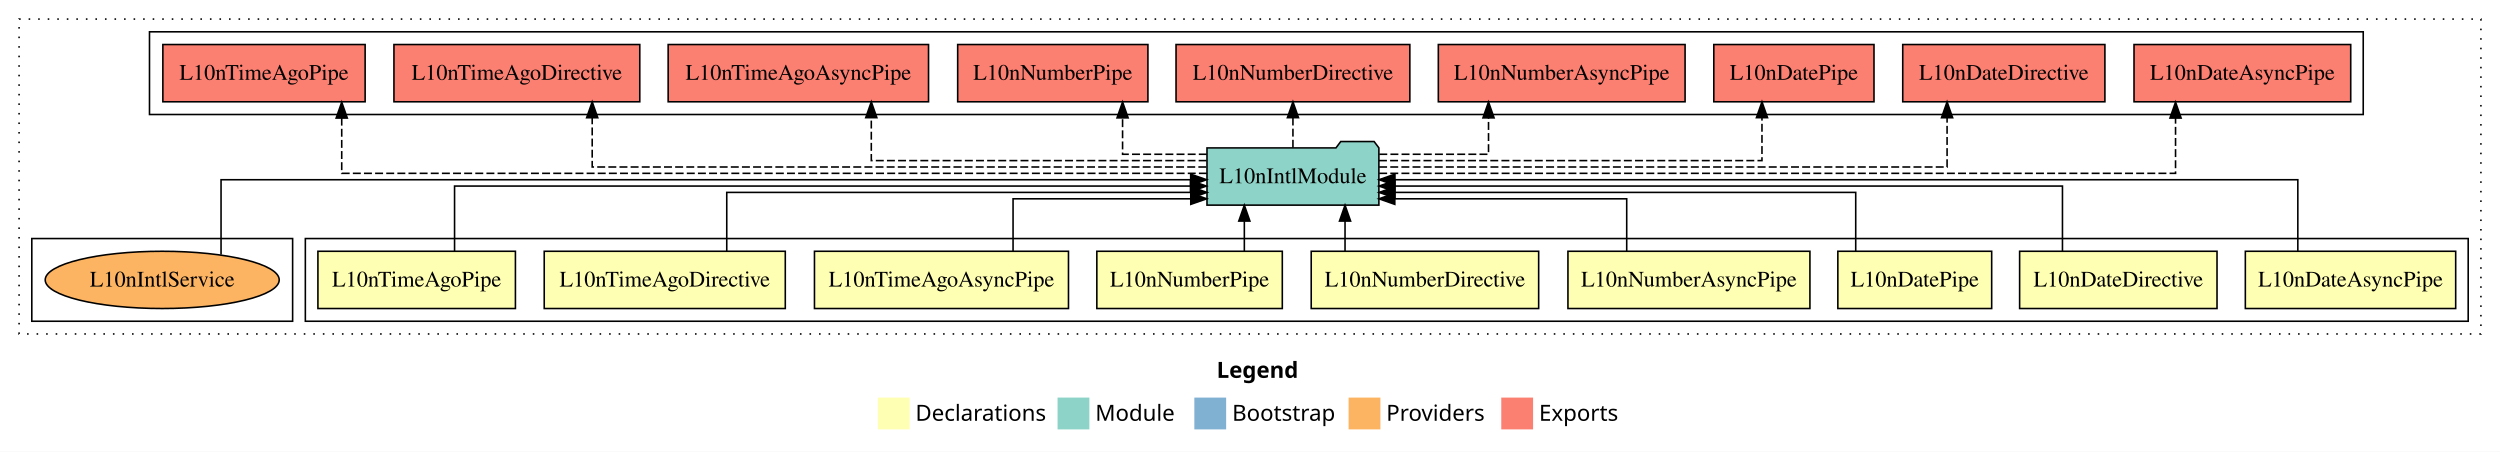
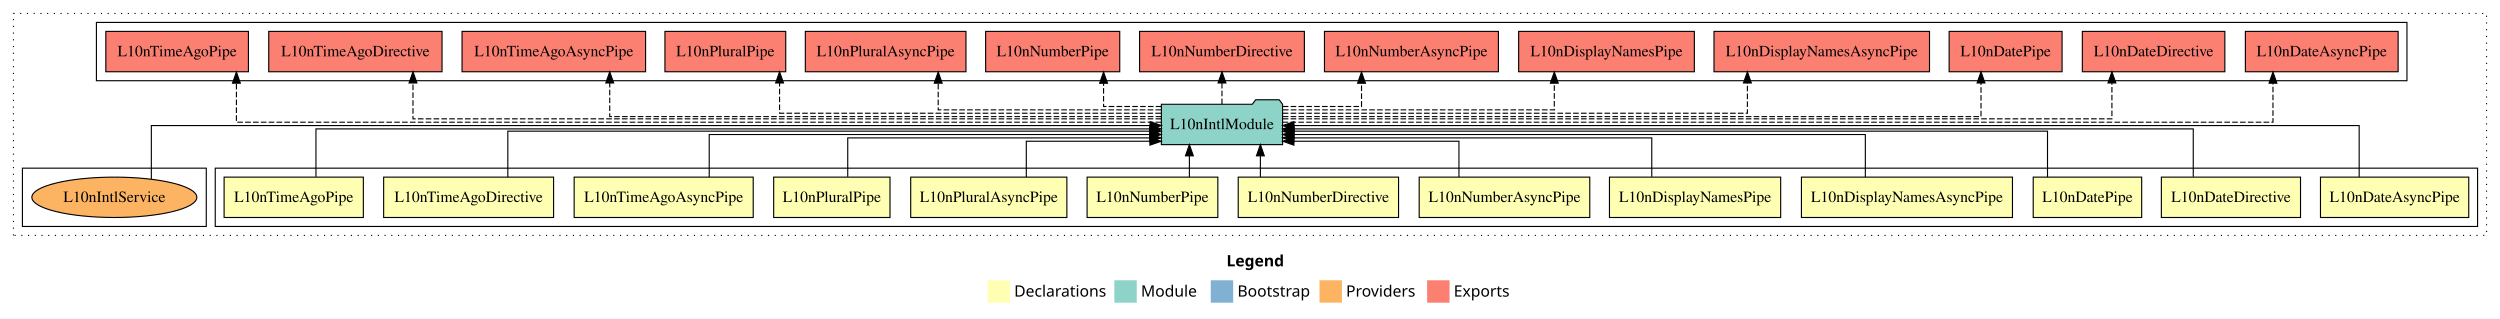
- <svg xmlns="http://www.w3.org/2000/svg" width="1572pt" height="284pt" viewBox="0.00 0.00 1572.00 284.00">
+ <svg xmlns="http://www.w3.org/2000/svg" width="2230pt" height="284pt" viewBox="0.00 0.00 2230.00 284.00">
  <g id="graph0" class="graph" transform="scale(1 1) rotate(0) translate(4 280)">
-     <polygon fill="#ffffff" stroke="transparent" points="-4,4 -4,-280 1568,-280 1568,4 -4,4" />
-     <text text-anchor="start" x="761.009" y="-42.4" font-family="sans-serif" font-weight="bold" font-size="14.00" fill="#000000">Legend</text>
-     <polygon fill="#ffffb3" stroke="transparent" points="548,-10 548,-30 568,-30 568,-10 548,-10" />
-     <text text-anchor="start" x="571.629" y="-15.4" font-family="sans-serif" font-size="14.00" fill="#000000">  Declarations</text>
-     <polygon fill="#8dd3c7" stroke="transparent" points="661,-10 661,-30 681,-30 681,-10 661,-10" />
-     <text text-anchor="start" x="684.725" y="-15.4" font-family="sans-serif" font-size="14.00" fill="#000000">  Module</text>
-     <polygon fill="#80b1d3" stroke="transparent" points="747,-10 747,-30 767,-30 767,-10 747,-10" />
-     <text text-anchor="start" x="770.781" y="-15.4" font-family="sans-serif" font-size="14.00" fill="#000000">  Bootstrap</text>
-     <polygon fill="#fdb462" stroke="transparent" points="844,-10 844,-30 864,-30 864,-10 844,-10" />
-     <text text-anchor="start" x="867.673" y="-15.4" font-family="sans-serif" font-size="14.00" fill="#000000">  Providers</text>
-     <polygon fill="#fb8072" stroke="transparent" points="940,-10 940,-30 960,-30 960,-10 940,-10" />
-     <text text-anchor="start" x="963.726" y="-15.4" font-family="sans-serif" font-size="14.00" fill="#000000">  Exports</text>
+     <polygon fill="white" stroke="transparent" points="-4,4 -4,-280 2226,-280 2226,4 -4,4" />
+     <text text-anchor="start" x="1090.01" y="-42.4" font-family="sans-serif" font-weight="bold" font-size="14.00">Legend</text>
+     <polygon fill="#ffffb3" stroke="transparent" points="877,-10 877,-30 897,-30 897,-10 877,-10" />
+     <text text-anchor="start" x="900.63" y="-15.4" font-family="sans-serif" font-size="14.00">  Declarations</text>
+     <polygon fill="#8dd3c7" stroke="transparent" points="990,-10 990,-30 1010,-30 1010,-10 990,-10" />
+     <text text-anchor="start" x="1013.73" y="-15.4" font-family="sans-serif" font-size="14.00">  Module</text>
+     <polygon fill="#80b1d3" stroke="transparent" points="1076,-10 1076,-30 1096,-30 1096,-10 1076,-10" />
+     <text text-anchor="start" x="1099.78" y="-15.4" font-family="sans-serif" font-size="14.00">  Bootstrap</text>
+     <polygon fill="#fdb462" stroke="transparent" points="1173,-10 1173,-30 1193,-30 1193,-10 1173,-10" />
+     <text text-anchor="start" x="1196.67" y="-15.4" font-family="sans-serif" font-size="14.00">  Providers</text>
+     <polygon fill="#fb8072" stroke="transparent" points="1269,-10 1269,-30 1289,-30 1289,-10 1269,-10" />
+     <text text-anchor="start" x="1292.73" y="-15.4" font-family="sans-serif" font-size="14.00">  Exports</text>
    <g id="clust1" class="cluster">
-       <polygon fill="none" stroke="#000000" stroke-dasharray="1,5" points="8,-70 8,-268 1556,-268 1556,-70 8,-70" />
+       <polygon fill="none" stroke="black" stroke-dasharray="1,5" points="8,-70 8,-268 2214,-268 2214,-70 8,-70" />
    </g>
    <g id="clust2" class="cluster">
-       <polygon fill="none" stroke="#000000" points="188,-78 188,-130 1548,-130 1548,-78 188,-78" />
-     </g>
-     <g id="clust13" class="cluster">
-       <polygon fill="none" stroke="#000000" points="90,-208 90,-260 1482,-260 1482,-208 90,-208" />
-     </g>
-     <g id="clust15" class="cluster">
-       <polygon fill="none" stroke="#000000" points="16,-78 16,-130 180,-130 180,-78 16,-78" />
+       <polygon fill="none" stroke="black" points="188,-78 188,-130 2206,-130 2206,-78 188,-78" />
+     </g>
+     <g id="clust17" class="cluster">
+       <polygon fill="none" stroke="black" points="82,-208 82,-260 2143,-260 2143,-208 82,-208" />
+     </g>
+     <g id="clust19" class="cluster">
+       <polygon fill="none" stroke="black" points="16,-78 16,-130 180,-130 180,-78 16,-78" />
    </g>
    <g id="node1" class="node">
-       <polygon fill="#ffffb3" stroke="#000000" points="1540.133,-122 1407.867,-122 1407.867,-86 1540.133,-86 1540.133,-122" />
-       <text text-anchor="middle" x="1474" y="-99.8" font-family="Times,serif" font-size="14.00" fill="#000000">L10nDateAsyncPipe</text>
+       <polygon fill="#ffffb3" stroke="black" points="2198.13,-122 2065.87,-122 2065.87,-86 2198.13,-86 2198.13,-122" />
+       <text text-anchor="middle" x="2132" y="-99.8" font-family="Times,serif" font-size="14.00">L10nDateAsyncPipe</text>
+     </g>
+     <g id="node14" class="node">
+       <polygon fill="#8dd3c7" stroke="black" points="1140.05,-187 1137.05,-191 1116.05,-191 1113.05,-187 1031.95,-187 1031.95,-151 1140.05,-151 1140.05,-187" />
+       <text text-anchor="middle" x="1086" y="-164.8" font-family="Times,serif" font-size="14.00">L10nIntlModule</text>
+     </g>
+     <g id="edge1" class="edge">
+       <path fill="none" stroke="black" d="M2100.38,-122.17C2100.38,-141.09 2100.38,-168 2100.38,-168 2100.38,-168 1150.18,-168 1150.18,-168" />
+       <polygon fill="black" stroke="black" points="1150.18,-164.5 1140.18,-168 1150.18,-171.5 1150.18,-164.5" />
+     </g>
+     <g id="node2" class="node">
+       <polygon fill="#ffffb3" stroke="black" points="2048.06,-122 1923.94,-122 1923.94,-86 2048.06,-86 2048.06,-122" />
+       <text text-anchor="middle" x="1986" y="-99.8" font-family="Times,serif" font-size="14.00">L10nDateDirective</text>
+     </g>
+     <g id="edge2" class="edge">
+       <path fill="none" stroke="black" d="M1952.38,-122.3C1952.38,-140.27 1952.38,-165 1952.38,-165 1952.38,-165 1150.2,-165 1150.2,-165" />
+       <polygon fill="black" stroke="black" points="1150.2,-161.5 1140.2,-165 1150.2,-168.5 1150.2,-161.5" />
+     </g>
+     <g id="node3" class="node">
+       <polygon fill="#ffffb3" stroke="black" points="1906.37,-122 1809.63,-122 1809.63,-86 1906.37,-86 1906.37,-122" />
+       <text text-anchor="middle" x="1858" y="-99.8" font-family="Times,serif" font-size="14.00">L10nDatePipe</text>
+     </g>
+     <g id="edge3" class="edge">
+       <path fill="none" stroke="black" d="M1822.38,-122.02C1822.38,-139.37 1822.38,-163 1822.38,-163 1822.38,-163 1150.15,-163 1150.15,-163" />
+       <polygon fill="black" stroke="black" points="1150.15,-159.5 1140.15,-163 1150.15,-166.5 1150.15,-159.5" />
+     </g>
+     <g id="node4" class="node">
+       <polygon fill="#ffffb3" stroke="black" points="1791.12,-122 1602.88,-122 1602.88,-86 1791.12,-86 1791.12,-122" />
+       <text text-anchor="middle" x="1697" y="-99.8" font-family="Times,serif" font-size="14.00">L10nDisplayNamesAsyncPipe</text>
+     </g>
+     <g id="edge4" class="edge">
+       <path fill="none" stroke="black" d="M1659.88,-122.03C1659.88,-138.4 1659.88,-160 1659.88,-160 1659.88,-160 1150.25,-160 1150.25,-160" />
+       <polygon fill="black" stroke="black" points="1150.25,-156.5 1140.25,-160 1150.25,-163.5 1150.25,-156.5" />
+     </g>
+     <g id="node5" class="node">
+       <polygon fill="#ffffb3" stroke="black" points="1584.36,-122 1431.64,-122 1431.64,-86 1584.36,-86 1584.36,-122" />
+       <text text-anchor="middle" x="1508" y="-99.8" font-family="Times,serif" font-size="14.00">L10nDisplayNamesPipe</text>
+     </g>
+     <g id="edge5" class="edge">
+       <path fill="none" stroke="black" d="M1469.38,-122.24C1469.38,-137.57 1469.38,-157 1469.38,-157 1469.38,-157 1150.12,-157 1150.12,-157" />
+       <polygon fill="black" stroke="black" points="1150.12,-153.5 1140.12,-157 1150.12,-160.5 1150.12,-153.5" />
+     </g>
+     <g id="node6" class="node">
+       <polygon fill="#ffffb3" stroke="black" points="1414.08,-122 1261.92,-122 1261.92,-86 1414.08,-86 1414.08,-122" />
+       <text text-anchor="middle" x="1338" y="-99.8" font-family="Times,serif" font-size="14.00">L10nNumberAsyncPipe</text>
+     </g>
+     <g id="edge6" class="edge">
+       <path fill="none" stroke="black" d="M1297.38,-122.05C1297.38,-136.37 1297.38,-154 1297.38,-154 1297.38,-154 1150.16,-154 1150.16,-154" />
+       <polygon fill="black" stroke="black" points="1150.16,-150.5 1140.16,-154 1150.16,-157.5 1150.16,-150.5" />
+     </g>
+     <g id="node7" class="node">
+       <polygon fill="#ffffb3" stroke="black" points="1243.51,-122 1100.49,-122 1100.49,-86 1243.51,-86 1243.51,-122" />
+       <text text-anchor="middle" x="1172" y="-99.8" font-family="Times,serif" font-size="14.00">L10nNumberDirective</text>
+     </g>
+     <g id="edge7" class="edge">
+       <path fill="none" stroke="black" d="M1120.26,-122.11C1120.26,-122.11 1120.26,-140.99 1120.26,-140.99" />
+       <polygon fill="black" stroke="black" points="1116.76,-140.99 1120.26,-150.99 1123.76,-140.99 1116.76,-140.99" />
+     </g>
+     <g id="node8" class="node">
+       <polygon fill="#ffffb3" stroke="black" points="1082.31,-122 965.69,-122 965.69,-86 1082.31,-86 1082.31,-122" />
+       <text text-anchor="middle" x="1024" y="-99.8" font-family="Times,serif" font-size="14.00">L10nNumberPipe</text>
+     </g>
+     <g id="edge8" class="edge">
+       <path fill="none" stroke="black" d="M1056.94,-122.11C1056.94,-122.11 1056.94,-140.99 1056.94,-140.99" />
+       <polygon fill="black" stroke="black" points="1053.44,-140.99 1056.94,-150.99 1060.44,-140.99 1053.44,-140.99" />
+     </g>
+     <g id="node9" class="node">
+       <polygon fill="#ffffb3" stroke="black" points="947.65,-122 808.35,-122 808.35,-86 947.65,-86 947.65,-122" />
+       <text text-anchor="middle" x="878" y="-99.8" font-family="Times,serif" font-size="14.00">L10nPluralAsyncPipe</text>
+     </g>
+     <g id="edge9" class="edge">
+       <path fill="none" stroke="black" d="M911.46,-122.05C911.46,-136.37 911.46,-154 911.46,-154 911.46,-154 1021.73,-154 1021.73,-154" />
+       <polygon fill="black" stroke="black" points="1021.73,-157.5 1031.73,-154 1021.73,-150.5 1021.73,-157.5" />
    </g>
    <g id="node10" class="node">
-       <polygon fill="#8dd3c7" stroke="#000000" points="863.045,-187 860.045,-191 839.045,-191 836.045,-187 754.955,-187 754.955,-151 863.045,-151 863.045,-187" />
-       <text text-anchor="middle" x="809" y="-164.8" font-family="Times,serif" font-size="14.00" fill="#000000">L10nIntlModule</text>
-     </g>
-     <g id="edge1" class="edge">
-       <path fill="none" stroke="#000000" d="M1440.875,-122.222C1440.875,-140.828 1440.875,-167 1440.875,-167 1440.875,-167 873.146,-167 873.146,-167" />
-       <polygon fill="#000000" stroke="#000000" points="873.146,-163.5 863.146,-167 873.146,-170.5 873.146,-163.5" />
-     </g>
-     <g id="node2" class="node">
-       <polygon fill="#ffffb3" stroke="#000000" points="1390.062,-122 1265.938,-122 1265.938,-86 1390.062,-86 1390.062,-122" />
-       <text text-anchor="middle" x="1328" y="-99.8" font-family="Times,serif" font-size="14.00" fill="#000000">L10nDateDirective</text>
-     </g>
-     <g id="edge2" class="edge">
-       <path fill="none" stroke="#000000" d="M1292.875,-122.022C1292.875,-139.373 1292.875,-163 1292.875,-163 1292.875,-163 873.098,-163 873.098,-163" />
-       <polygon fill="#000000" stroke="#000000" points="873.098,-159.5 863.098,-163 873.098,-166.5 873.098,-159.5" />
-     </g>
-     <g id="node3" class="node">
-       <polygon fill="#ffffb3" stroke="#000000" points="1248.367,-122 1151.633,-122 1151.633,-86 1248.367,-86 1248.367,-122" />
-       <text text-anchor="middle" x="1200" y="-99.8" font-family="Times,serif" font-size="14.00" fill="#000000">L10nDatePipe</text>
-     </g>
-     <g id="edge3" class="edge">
-       <path fill="none" stroke="#000000" d="M1162.875,-122.009C1162.875,-138.049 1162.875,-159 1162.875,-159 1162.875,-159 873.131,-159 873.131,-159" />
-       <polygon fill="#000000" stroke="#000000" points="873.131,-155.5 863.131,-159 873.131,-162.5 873.131,-155.5" />
-     </g>
-     <g id="node4" class="node">
-       <polygon fill="#ffffb3" stroke="#000000" points="1134.079,-122 981.921,-122 981.921,-86 1134.079,-86 1134.079,-122" />
-       <text text-anchor="middle" x="1058" y="-99.8" font-family="Times,serif" font-size="14.00" fill="#000000">L10nNumberAsyncPipe</text>
-     </g>
-     <g id="edge4" class="edge">
-       <path fill="none" stroke="#000000" d="M1018.875,-122.124C1018.875,-136.783 1018.875,-155 1018.875,-155 1018.875,-155 873.048,-155 873.048,-155" />
-       <polygon fill="#000000" stroke="#000000" points="873.048,-151.5 863.048,-155 873.048,-158.5 873.048,-151.5" />
-     </g>
-     <g id="node5" class="node">
-       <polygon fill="#ffffb3" stroke="#000000" points="963.509,-122 820.491,-122 820.491,-86 963.509,-86 963.509,-122" />
-       <text text-anchor="middle" x="892" y="-99.8" font-family="Times,serif" font-size="14.00" fill="#000000">L10nNumberDirective</text>
-     </g>
-     <g id="edge5" class="edge">
-       <path fill="none" stroke="#000000" d="M841.759,-122.106C841.759,-122.106 841.759,-140.991 841.759,-140.991" />
-       <polygon fill="#000000" stroke="#000000" points="838.259,-140.991 841.759,-150.991 845.259,-140.991 838.259,-140.991" />
-     </g>
-     <g id="node6" class="node">
-       <polygon fill="#ffffb3" stroke="#000000" points="802.313,-122 685.687,-122 685.687,-86 802.313,-86 802.313,-122" />
-       <text text-anchor="middle" x="744" y="-99.8" font-family="Times,serif" font-size="14.00" fill="#000000">L10nNumberPipe</text>
-     </g>
-     <g id="edge6" class="edge">
-       <path fill="none" stroke="#000000" d="M778.442,-122.106C778.442,-122.106 778.442,-140.991 778.442,-140.991" />
-       <polygon fill="#000000" stroke="#000000" points="774.942,-140.991 778.442,-150.991 781.942,-140.991 774.942,-140.991" />
-     </g>
-     <g id="node7" class="node">
-       <polygon fill="#ffffb3" stroke="#000000" points="667.861,-122 508.139,-122 508.139,-86 667.861,-86 667.861,-122" />
-       <text text-anchor="middle" x="588" y="-99.8" font-family="Times,serif" font-size="14.00" fill="#000000">L10nTimeAgoAsyncPipe</text>
-     </g>
-     <g id="edge7" class="edge">
-       <path fill="none" stroke="#000000" d="M633.012,-122.124C633.012,-136.783 633.012,-155 633.012,-155 633.012,-155 744.762,-155 744.762,-155" />
-       <polygon fill="#000000" stroke="#000000" points="744.762,-158.5 754.762,-155 744.762,-151.5 744.762,-158.5" />
-     </g>
-     <g id="node8" class="node">
-       <polygon fill="#ffffb3" stroke="#000000" points="489.791,-122 338.209,-122 338.209,-86 489.791,-86 489.791,-122" />
-       <text text-anchor="middle" x="414" y="-99.8" font-family="Times,serif" font-size="14.00" fill="#000000">L10nTimeAgoDirective</text>
-     </g>
-     <g id="edge8" class="edge">
-       <path fill="none" stroke="#000000" d="M452.982,-122.009C452.982,-138.049 452.982,-159 452.982,-159 452.982,-159 744.929,-159 744.929,-159" />
-       <polygon fill="#000000" stroke="#000000" points="744.929,-162.5 754.929,-159 744.928,-155.5 744.929,-162.5" />
-     </g>
-     <g id="node9" class="node">
-       <polygon fill="#ffffb3" stroke="#000000" points="320.095,-122 195.905,-122 195.905,-86 320.095,-86 320.095,-122" />
-       <text text-anchor="middle" x="258" y="-99.8" font-family="Times,serif" font-size="14.00" fill="#000000">L10nTimeAgoPipe</text>
-     </g>
-     <g id="edge9" class="edge">
-       <path fill="none" stroke="#000000" d="M281.826,-122.022C281.826,-139.373 281.826,-163 281.826,-163 281.826,-163 744.569,-163 744.569,-163" />
-       <polygon fill="#000000" stroke="#000000" points="744.569,-166.5 754.569,-163 744.569,-159.5 744.569,-166.5" />
+       <polygon fill="#ffffb3" stroke="black" points="789.88,-122 686.12,-122 686.12,-86 789.88,-86 789.88,-122" />
+       <text text-anchor="middle" x="738" y="-99.8" font-family="Times,serif" font-size="14.00">L10nPluralPipe</text>
+     </g>
+     <g id="edge10" class="edge">
+       <path fill="none" stroke="black" d="M752.18,-122.24C752.18,-137.57 752.18,-157 752.18,-157 752.18,-157 1021.62,-157 1021.62,-157" />
+       <polygon fill="black" stroke="black" points="1021.62,-160.5 1031.62,-157 1021.62,-153.5 1021.62,-160.5" />
    </g>
    <g id="node11" class="node">
-       <polygon fill="#fb8072" stroke="#000000" points="1474.133,-252 1337.867,-252 1337.867,-216 1474.133,-216 1474.133,-252" />
-       <text text-anchor="middle" x="1406" y="-229.8" font-family="Times,serif" font-size="14.00" fill="#000000">L10nDateAsyncPipe </text>
-     </g>
-     <g id="edge10" class="edge">
-       <path fill="none" stroke="#000000" stroke-dasharray="5,2" d="M863.225,-171C1002.872,-171 1363.982,-171 1363.982,-171 1363.982,-171 1363.982,-205.778 1363.982,-205.778" />
-       <polygon fill="#000000" stroke="#000000" points="1360.482,-205.778 1363.982,-215.778 1367.482,-205.778 1360.482,-205.778" />
+       <polygon fill="#ffffb3" stroke="black" points="667.86,-122 508.14,-122 508.14,-86 667.86,-86 667.86,-122" />
+       <text text-anchor="middle" x="588" y="-99.8" font-family="Times,serif" font-size="14.00">L10nTimeAgoAsyncPipe</text>
+     </g>
+     <g id="edge11" class="edge">
+       <path fill="none" stroke="black" d="M628.62,-122.03C628.62,-138.4 628.62,-160 628.62,-160 628.62,-160 1021.74,-160 1021.74,-160" />
+       <polygon fill="black" stroke="black" points="1021.74,-163.5 1031.74,-160 1021.74,-156.5 1021.74,-163.5" />
    </g>
    <g id="node12" class="node">
-       <polygon fill="#fb8072" stroke="#000000" points="1319.563,-252 1192.437,-252 1192.437,-216 1319.563,-216 1319.563,-252" />
-       <text text-anchor="middle" x="1256" y="-229.8" font-family="Times,serif" font-size="14.00" fill="#000000">L10nDateDirective </text>
-     </g>
-     <g id="edge11" class="edge">
-       <path fill="none" stroke="#000000" stroke-dasharray="5,2" d="M863.197,-175C974.89,-175 1220.326,-175 1220.326,-175 1220.326,-175 1220.326,-205.977 1220.326,-205.977" />
-       <polygon fill="#000000" stroke="#000000" points="1216.826,-205.977 1220.326,-215.977 1223.826,-205.977 1216.826,-205.977" />
+       <polygon fill="#ffffb3" stroke="black" points="489.79,-122 338.21,-122 338.21,-86 489.79,-86 489.79,-122" />
+       <text text-anchor="middle" x="414" y="-99.8" font-family="Times,serif" font-size="14.00">L10nTimeAgoDirective</text>
+     </g>
+     <g id="edge12" class="edge">
+       <path fill="none" stroke="black" d="M448.98,-122.02C448.98,-139.37 448.98,-163 448.98,-163 448.98,-163 1021.69,-163 1021.69,-163" />
+       <polygon fill="black" stroke="black" points="1021.69,-166.5 1031.69,-163 1021.69,-159.5 1021.69,-166.5" />
    </g>
    <g id="node13" class="node">
-       <polygon fill="#fb8072" stroke="#000000" points="1174.368,-252 1073.632,-252 1073.632,-216 1174.368,-216 1174.368,-252" />
-       <text text-anchor="middle" x="1124" y="-229.8" font-family="Times,serif" font-size="14.00" fill="#000000">L10nDatePipe </text>
-     </g>
-     <g id="edge12" class="edge">
-       <path fill="none" stroke="#000000" stroke-dasharray="5,2" d="M863.094,-179C948.237,-179 1103.928,-179 1103.928,-179 1103.928,-179 1103.928,-205.991 1103.928,-205.991" />
-       <polygon fill="#000000" stroke="#000000" points="1100.428,-205.991 1103.928,-215.991 1107.428,-205.991 1100.428,-205.991" />
-     </g>
-     <g id="node14" class="node">
-       <polygon fill="#fb8072" stroke="#000000" points="1055.579,-252 900.421,-252 900.421,-216 1055.579,-216 1055.579,-252" />
-       <text text-anchor="middle" x="978" y="-229.8" font-family="Times,serif" font-size="14.00" fill="#000000">L10nNumberAsyncPipe </text>
+       <polygon fill="#ffffb3" stroke="black" points="320.1,-122 195.9,-122 195.9,-86 320.1,-86 320.1,-122" />
+       <text text-anchor="middle" x="258" y="-99.8" font-family="Times,serif" font-size="14.00">L10nTimeAgoPipe</text>
    </g>
    <g id="edge13" class="edge">
-       <path fill="none" stroke="#000000" stroke-dasharray="5,2" d="M863.3,-183C896.245,-183 931.982,-183 931.982,-183 931.982,-183 931.982,-205.876 931.982,-205.876" />
-       <polygon fill="#000000" stroke="#000000" points="928.482,-205.876 931.982,-215.876 935.482,-205.876 928.482,-205.876" />
+       <path fill="none" stroke="black" d="M277.83,-122.3C277.83,-140.27 277.83,-165 277.83,-165 277.83,-165 1021.72,-165 1021.72,-165" />
+       <polygon fill="black" stroke="black" points="1021.72,-168.5 1031.72,-165 1021.72,-161.5 1021.72,-168.5" />
    </g>
    <g id="node15" class="node">
-       <polygon fill="#fb8072" stroke="#000000" points="882.508,-252 735.492,-252 735.492,-216 882.508,-216 882.508,-252" />
-       <text text-anchor="middle" x="809" y="-229.8" font-family="Times,serif" font-size="14.00" fill="#000000">L10nNumberDirective </text>
+       <polygon fill="#fb8072" stroke="black" points="2135.13,-252 1998.87,-252 1998.87,-216 2135.13,-216 2135.13,-252" />
+       <text text-anchor="middle" x="2067" y="-229.8" font-family="Times,serif" font-size="14.00">L10nDateAsyncPipe </text>
    </g>
    <g id="edge14" class="edge">
-       <path fill="none" stroke="#000000" stroke-dasharray="5,2" d="M809,-187.106C809,-187.106 809,-205.991 809,-205.991" />
-       <polygon fill="#000000" stroke="#000000" points="805.5,-205.991 809,-215.991 812.5,-205.991 805.5,-205.991" />
+       <path fill="none" stroke="black" stroke-dasharray="5,2" d="M1140.11,-171C1339.76,-171 2023.48,-171 2023.48,-171 2023.48,-171 2023.48,-205.78 2023.48,-205.78" />
+       <polygon fill="black" stroke="black" points="2019.98,-205.78 2023.48,-215.78 2026.98,-205.78 2019.98,-205.78" />
    </g>
    <g id="node16" class="node">
-       <polygon fill="#fb8072" stroke="#000000" points="717.813,-252 598.187,-252 598.187,-216 717.813,-216 717.813,-252" />
-       <text text-anchor="middle" x="658" y="-229.8" font-family="Times,serif" font-size="14.00" fill="#000000">L10nNumberPipe </text>
+       <polygon fill="#fb8072" stroke="black" points="1980.56,-252 1853.44,-252 1853.44,-216 1980.56,-216 1980.56,-252" />
+       <text text-anchor="middle" x="1917" y="-229.8" font-family="Times,serif" font-size="14.00">L10nDateDirective </text>
    </g>
    <g id="edge15" class="edge">
-       <path fill="none" stroke="#000000" stroke-dasharray="5,2" d="M754.81,-183C728.239,-183 701.875,-183 701.875,-183 701.875,-183 701.875,-205.876 701.875,-205.876" />
-       <polygon fill="#000000" stroke="#000000" points="698.375,-205.876 701.875,-215.876 705.375,-205.876 698.375,-205.876" />
+       <path fill="none" stroke="black" stroke-dasharray="5,2" d="M1140.25,-174C1319.26,-174 1879.83,-174 1879.83,-174 1879.83,-174 1879.83,-206 1879.83,-206" />
+       <polygon fill="black" stroke="black" points="1876.33,-206 1879.83,-216 1883.33,-206 1876.33,-206" />
    </g>
    <g id="node17" class="node">
-       <polygon fill="#fb8072" stroke="#000000" points="579.862,-252 416.138,-252 416.138,-216 579.862,-216 579.862,-252" />
-       <text text-anchor="middle" x="498" y="-229.8" font-family="Times,serif" font-size="14.00" fill="#000000">L10nTimeAgoAsyncPipe </text>
+       <polygon fill="#fb8072" stroke="black" points="1835.37,-252 1734.63,-252 1734.63,-216 1835.37,-216 1835.37,-252" />
+       <text text-anchor="middle" x="1785" y="-229.8" font-family="Times,serif" font-size="14.00">L10nDatePipe </text>
    </g>
    <g id="edge16" class="edge">
-       <path fill="none" stroke="#000000" stroke-dasharray="5,2" d="M754.708,-179C677.142,-179 543.875,-179 543.875,-179 543.875,-179 543.875,-205.991 543.875,-205.991" />
-       <polygon fill="#000000" stroke="#000000" points="540.375,-205.991 543.875,-215.991 547.375,-205.991 540.375,-205.991" />
+       <path fill="none" stroke="black" stroke-dasharray="5,2" d="M1140.26,-176C1300.93,-176 1763.06,-176 1763.06,-176 1763.06,-176 1763.06,-205.97 1763.06,-205.97" />
+       <polygon fill="black" stroke="black" points="1759.56,-205.97 1763.06,-215.97 1766.56,-205.97 1759.56,-205.97" />
    </g>
    <g id="node18" class="node">
-       <polygon fill="#fb8072" stroke="#000000" points="398.291,-252 243.709,-252 243.709,-216 398.291,-216 398.291,-252" />
-       <text text-anchor="middle" x="321" y="-229.8" font-family="Times,serif" font-size="14.00" fill="#000000">L10nTimeAgoDirective </text>
+       <polygon fill="#fb8072" stroke="black" points="1717.12,-252 1524.88,-252 1524.88,-216 1717.12,-216 1717.12,-252" />
+       <text text-anchor="middle" x="1621" y="-229.8" font-family="Times,serif" font-size="14.00">L10nDisplayNamesAsyncPipe </text>
    </g>
    <g id="edge17" class="edge">
-       <path fill="none" stroke="#000000" stroke-dasharray="5,2" d="M754.529,-175C636.639,-175 368.375,-175 368.375,-175 368.375,-175 368.375,-205.977 368.375,-205.977" />
-       <polygon fill="#000000" stroke="#000000" points="364.875,-205.977 368.375,-215.977 371.875,-205.977 364.875,-205.977" />
+       <path fill="none" stroke="black" stroke-dasharray="5,2" d="M1140.22,-179C1263.59,-179 1554.68,-179 1554.68,-179 1554.68,-179 1554.68,-205.99 1554.68,-205.99" />
+       <polygon fill="black" stroke="black" points="1551.18,-205.99 1554.68,-215.99 1558.18,-205.99 1551.18,-205.99" />
    </g>
    <g id="node19" class="node">
-       <polygon fill="#fb8072" stroke="#000000" points="225.596,-252 98.404,-252 98.404,-216 225.596,-216 225.596,-252" />
-       <text text-anchor="middle" x="162" y="-229.8" font-family="Times,serif" font-size="14.00" fill="#000000">L10nTimeAgoPipe </text>
+       <polygon fill="#fb8072" stroke="black" points="1507.36,-252 1350.64,-252 1350.64,-216 1507.36,-216 1507.36,-252" />
+       <text text-anchor="middle" x="1429" y="-229.8" font-family="Times,serif" font-size="14.00">L10nDisplayNamesPipe </text>
    </g>
    <g id="edge18" class="edge">
-       <path fill="none" stroke="#000000" stroke-dasharray="5,2" d="M754.865,-171C607.632,-171 210.875,-171 210.875,-171 210.875,-171 210.875,-205.778 210.875,-205.778" />
-       <polygon fill="#000000" stroke="#000000" points="207.375,-205.778 210.875,-215.778 214.375,-205.778 207.375,-205.778" />
+       <path fill="none" stroke="black" stroke-dasharray="5,2" d="M1140.37,-182C1225.95,-182 1382.43,-182 1382.43,-182 1382.43,-182 1382.43,-205.81 1382.43,-205.81" />
+       <polygon fill="black" stroke="black" points="1378.93,-205.81 1382.43,-215.81 1385.93,-205.81 1378.93,-205.81" />
    </g>
    <g id="node20" class="node">
-       <ellipse fill="#fdb462" stroke="#000000" cx="98" cy="-104" rx="73.575" ry="18" />
-       <text text-anchor="middle" x="98" y="-99.8" font-family="Times,serif" font-size="14.00" fill="#000000">L10nIntlService</text>
+       <polygon fill="#fb8072" stroke="black" points="1332.58,-252 1177.42,-252 1177.42,-216 1332.58,-216 1332.58,-252" />
+       <text text-anchor="middle" x="1255" y="-229.8" font-family="Times,serif" font-size="14.00">L10nNumberAsyncPipe </text>
    </g>
    <g id="edge19" class="edge">
-       <path fill="none" stroke="#000000" d="M134.995,-119.898C134.995,-138.561 134.995,-167 134.995,-167 134.995,-167 744.699,-167 744.699,-167" />
-       <polygon fill="#000000" stroke="#000000" points="744.699,-170.5 754.699,-167 744.699,-163.5 744.699,-170.5" />
+       <path fill="none" stroke="black" stroke-dasharray="5,2" d="M1140.24,-185C1173.78,-185 1210.48,-185 1210.48,-185 1210.48,-185 1210.48,-205.75 1210.48,-205.75" />
+       <polygon fill="black" stroke="black" points="1206.98,-205.75 1210.48,-215.75 1213.98,-205.75 1206.98,-205.75" />
+     </g>
+     <g id="node21" class="node">
+       <polygon fill="#fb8072" stroke="black" points="1159.51,-252 1012.49,-252 1012.49,-216 1159.51,-216 1159.51,-252" />
+       <text text-anchor="middle" x="1086" y="-229.8" font-family="Times,serif" font-size="14.00">L10nNumberDirective </text>
+     </g>
+     <g id="edge20" class="edge">
+       <path fill="none" stroke="black" stroke-dasharray="5,2" d="M1086,-187.11C1086,-187.11 1086,-205.99 1086,-205.99" />
+       <polygon fill="black" stroke="black" points="1082.5,-205.99 1086,-215.99 1089.5,-205.99 1082.5,-205.99" />
+     </g>
+     <g id="node22" class="node">
+       <polygon fill="#fb8072" stroke="black" points="994.81,-252 875.19,-252 875.19,-216 994.81,-216 994.81,-252" />
+       <text text-anchor="middle" x="935" y="-229.8" font-family="Times,serif" font-size="14.00">L10nNumberPipe </text>
+     </g>
+     <g id="edge21" class="edge">
+       <path fill="none" stroke="black" stroke-dasharray="5,2" d="M1031.95,-185C1005.96,-185 980.38,-185 980.38,-185 980.38,-185 980.38,-205.75 980.38,-205.75" />
+       <polygon fill="black" stroke="black" points="976.88,-205.75 980.38,-215.75 983.88,-205.75 976.88,-205.75" />
+     </g>
+     <g id="node23" class="node">
+       <polygon fill="#fb8072" stroke="black" points="857.65,-252 714.35,-252 714.35,-216 857.65,-216 857.65,-252" />
+       <text text-anchor="middle" x="786" y="-229.8" font-family="Times,serif" font-size="14.00">L10nPluralAsyncPipe </text>
+     </g>
+     <g id="edge22" class="edge">
+       <path fill="none" stroke="black" stroke-dasharray="5,2" d="M1031.7,-182C957.32,-182 832.88,-182 832.88,-182 832.88,-182 832.88,-205.81 832.88,-205.81" />
+       <polygon fill="black" stroke="black" points="829.38,-205.81 832.88,-215.81 836.38,-205.81 829.38,-205.81" />
+     </g>
+     <g id="node24" class="node">
+       <polygon fill="#fb8072" stroke="black" points="696.88,-252 589.12,-252 589.12,-216 696.88,-216 696.88,-252" />
+       <text text-anchor="middle" x="643" y="-229.8" font-family="Times,serif" font-size="14.00">L10nPluralPipe </text>
+     </g>
+     <g id="edge23" class="edge">
+       <path fill="none" stroke="black" stroke-dasharray="5,2" d="M1031.54,-179C923.29,-179 691.38,-179 691.38,-179 691.38,-179 691.38,-205.99 691.38,-205.99" />
+       <polygon fill="black" stroke="black" points="687.88,-205.99 691.38,-215.99 694.88,-205.99 687.88,-205.99" />
+     </g>
+     <g id="node25" class="node">
+       <polygon fill="#fb8072" stroke="black" points="571.86,-252 408.14,-252 408.14,-216 571.86,-216 571.86,-252" />
+       <text text-anchor="middle" x="490" y="-229.8" font-family="Times,serif" font-size="14.00">L10nTimeAgoAsyncPipe </text>
+     </g>
+     <g id="edge24" class="edge">
+       <path fill="none" stroke="black" stroke-dasharray="5,2" d="M1031.89,-176C893.93,-176 539.88,-176 539.88,-176 539.88,-176 539.88,-205.97 539.88,-205.97" />
+       <polygon fill="black" stroke="black" points="536.38,-205.97 539.88,-215.97 543.38,-205.97 536.38,-205.97" />
+     </g>
+     <g id="node26" class="node">
+       <polygon fill="#fb8072" stroke="black" points="390.29,-252 235.71,-252 235.71,-216 390.29,-216 390.29,-252" />
+       <text text-anchor="middle" x="313" y="-229.8" font-family="Times,serif" font-size="14.00">L10nTimeAgoDirective </text>
+     </g>
+     <g id="edge25" class="edge">
+       <path fill="none" stroke="black" stroke-dasharray="5,2" d="M1031.76,-174C863.94,-174 364.38,-174 364.38,-174 364.38,-174 364.38,-206 364.38,-206" />
+       <polygon fill="black" stroke="black" points="360.88,-206 364.38,-216 367.88,-206 360.88,-206" />
+     </g>
+     <g id="node27" class="node">
+       <polygon fill="#fb8072" stroke="black" points="217.6,-252 90.4,-252 90.4,-216 217.6,-216 217.6,-252" />
+       <text text-anchor="middle" x="154" y="-229.8" font-family="Times,serif" font-size="14.00">L10nTimeAgoPipe </text>
+     </g>
+     <g id="edge26" class="edge">
+       <path fill="none" stroke="black" stroke-dasharray="5,2" d="M1031.67,-171C840,-171 206.88,-171 206.88,-171 206.88,-171 206.88,-205.78 206.88,-205.78" />
+       <polygon fill="black" stroke="black" points="203.38,-205.78 206.88,-215.78 210.38,-205.78 203.38,-205.78" />
+     </g>
+     <g id="node28" class="node">
+       <ellipse fill="#fdb462" stroke="black" cx="98" cy="-104" rx="73.58" ry="18" />
+       <text text-anchor="middle" x="98" y="-99.8" font-family="Times,serif" font-size="14.00">L10nIntlService</text>
+     </g>
+     <g id="edge27" class="edge">
+       <path fill="none" stroke="black" d="M130.99,-120.15C130.99,-139.11 130.99,-168 130.99,-168 130.99,-168 1021.92,-168 1021.92,-168" />
+       <polygon fill="black" stroke="black" points="1021.92,-171.5 1031.92,-168 1021.92,-164.5 1021.92,-171.5" />
    </g>
  </g>
</svg>
